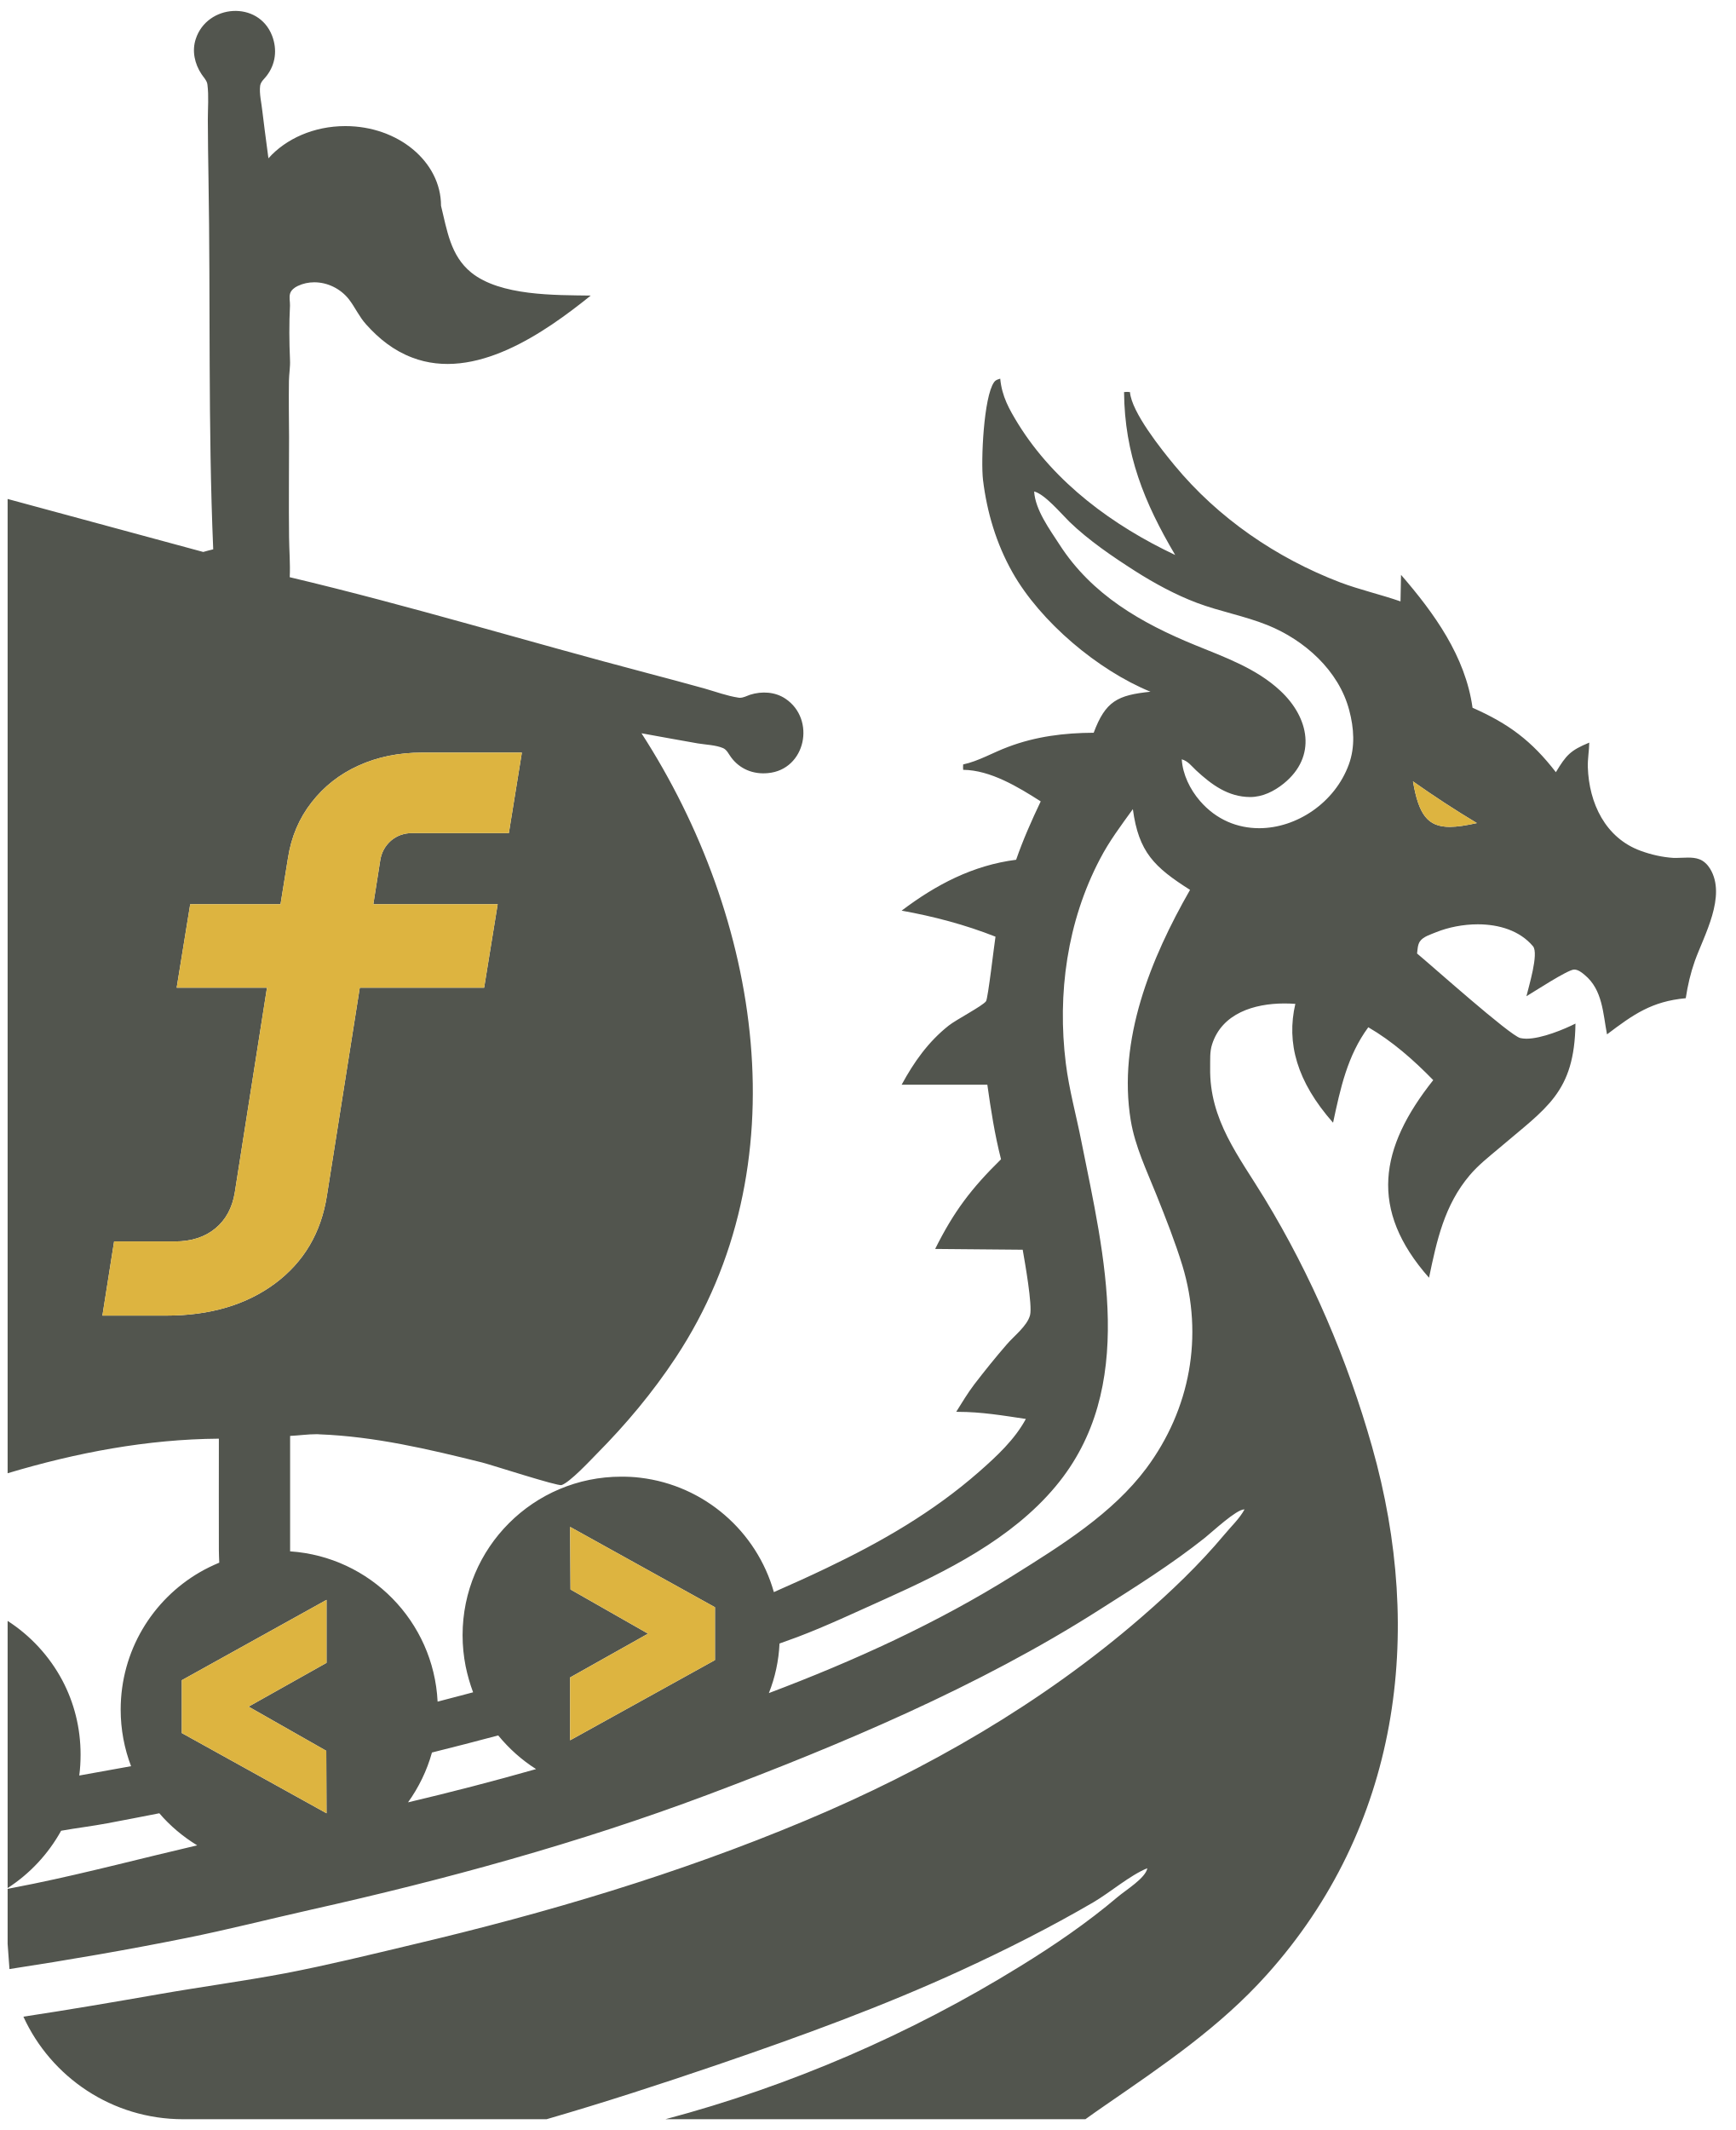
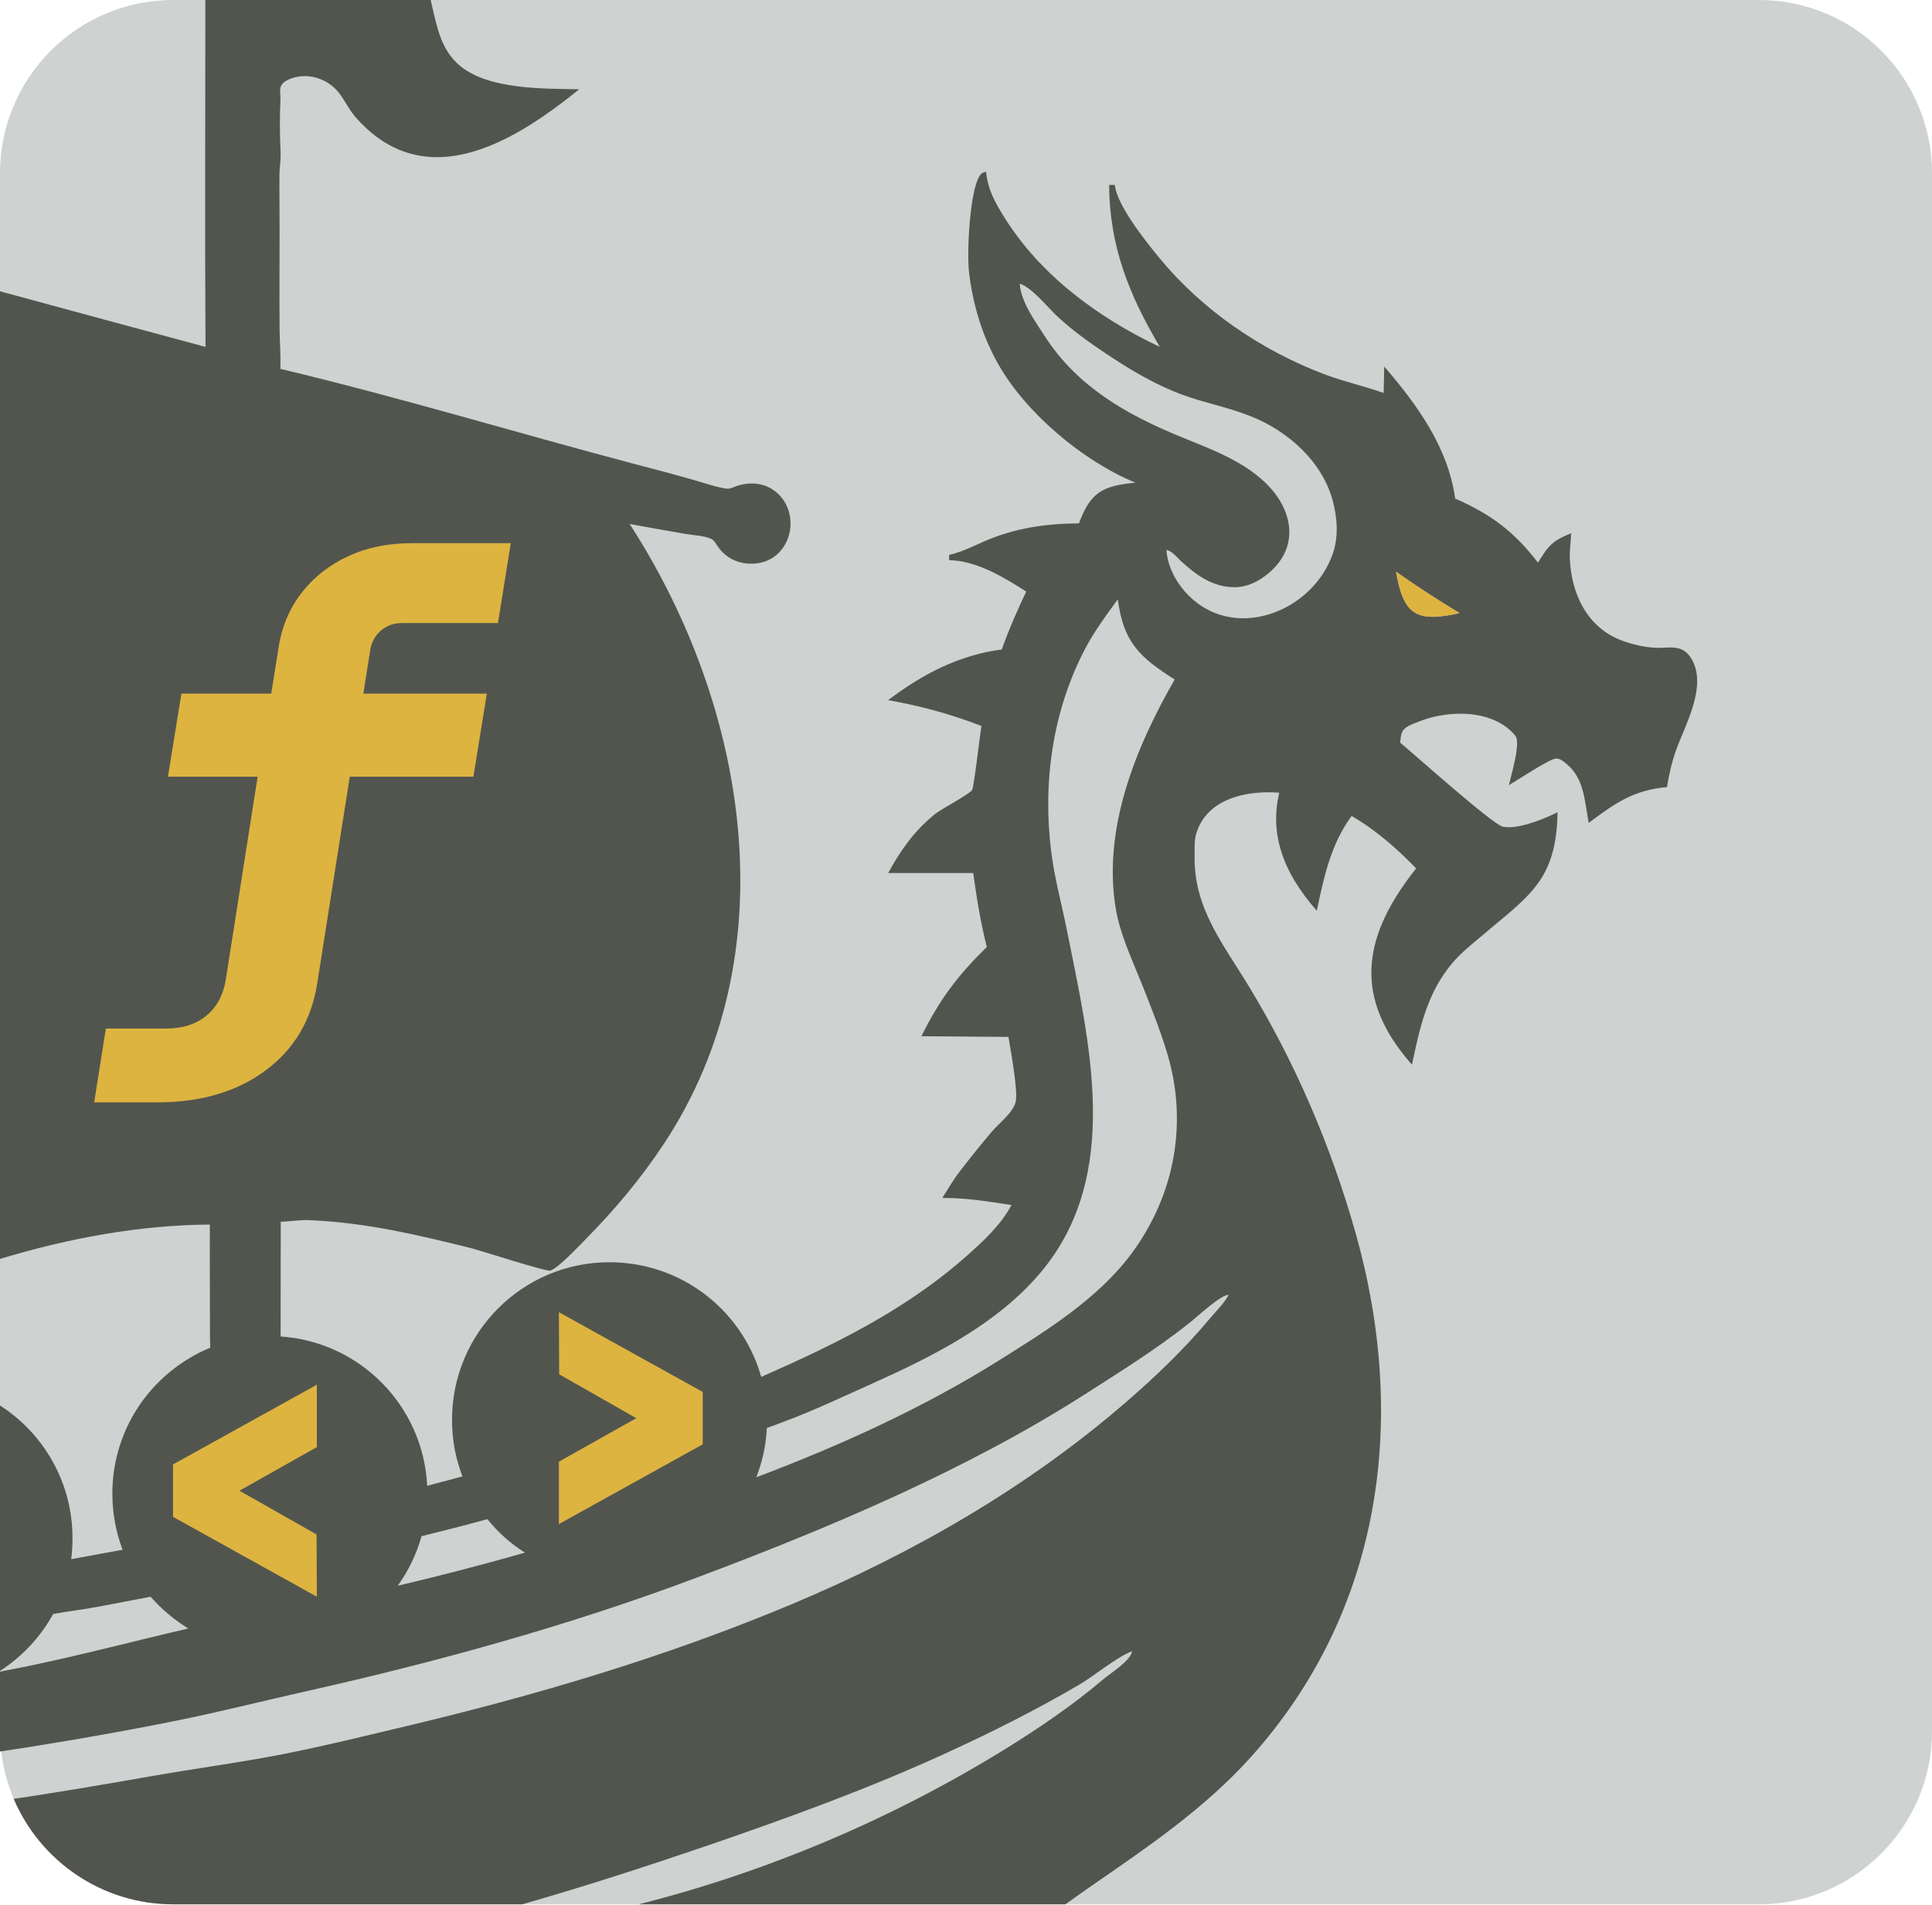
- <svg xmlns="http://www.w3.org/2000/svg" viewBox="0 0 132 162" role="img" aria-label="Floti">
-   <path class="ship" fill="#52554e" d="M0.58 147.84L0.58 147.84L0.58 147.83L0.58 143.66C1.25 143.53 1.93 143.39 2.6 143.26C6.77 142.4 10.87 141.31 15 140.35C13.92 139.69 12.94 138.87 12.12 137.91C10.81 138.17 9.5 138.42 8.18 138.67C7.02 138.89 5.82 139.03 4.65 139.24C3.67 141.01 2.27 142.51 0.58 143.6L0.58 141.19L0.58 136.03L0.58 135.15L0.58 134.92L0.58 131.15L0.58 125.15L0.58 123.28C2.32 124.4 3.76 125.96 4.74 127.8C5.63 129.48 6.13 131.4 6.13 133.44C6.13 133.98 6.1 134.52 6.03 135.04L9.97 134.33C9.46 132.99 9.18 131.54 9.18 130.03C9.18 125.57 11.59 121.68 15.18 119.59C15.66 119.31 16.16 119.07 16.68 118.85C16.67 118.54 16.65 118.22 16.65 117.92C16.65 115.09 16.64 112.25 16.65 109.42C11.2 109.46 5.82 110.48 0.58 112.05L0.58 105.4L0.58 49.45L0.58 37.95C5.54 39.3 10.5 40.64 15.46 41.98C15.74 42.06 16.03 42.13 16.31 42.21C16.03 42.13 15.74 42.06 15.46 41.98C15.71 41.91 15.96 41.84 16.22 41.78C15.82 32.38 16.02 22.95 15.86 13.55C15.84 12.06 15.81 10.58 15.81 9.09C15.81 8.22 15.89 7.3 15.78 6.44C15.77 6.4 15.77 6.36 15.76 6.33C15.68 6.06 15.48 5.87 15.33 5.64C14.81 4.86 14.59 3.88 14.89 2.97C15.75 0.31 19.66 0.02 20.7 2.72C21.1 3.77 20.97 4.87 20.29 5.76C20.11 6 19.84 6.2 19.79 6.52C19.71 7.12 19.9 7.86 19.96 8.47C20.03 9.07 20.21 10.48 20.42 12.04C21.75 10.55 23.88 9.59 26.27 9.59C30.29 9.59 33.55 12.3 33.55 15.65C33.55 15.65 33.55 15.65 33.55 15.65C34.01 17.51 34.26 19.44 35.85 20.73C38.07 22.52 42.23 22.44 44.94 22.48C41.41 25.32 36.12 29.03 31.34 27.19C29.95 26.66 28.83 25.77 27.84 24.66C27.32 24.08 27.01 23.37 26.54 22.76C25.9 21.95 24.91 21.47 23.91 21.47C23.48 21.47 23.05 21.56 22.65 21.75C22.41 21.86 22.15 22.06 22.07 22.32C21.98 22.6 22.07 22.95 22.06 23.24C21.99 24.62 22 25.98 22.06 27.35C22.09 27.9 21.99 28.43 21.98 28.97C21.96 30.4 21.98 31.82 21.99 33.25C21.99 35.78 21.96 38.33 21.99 40.86C22 41.88 22.09 42.89 22.04 43.9C31.2 46.07 40.21 48.82 49.31 51.21C50.74 51.59 52.18 51.97 53.61 52.37C54.45 52.61 55.31 52.93 56.17 53.06C56.21 53.07 56.25 53.07 56.29 53.07C56.56 53.07 56.8 52.93 57.06 52.84C57.95 52.56 58.96 52.61 59.75 53.14C62.08 54.7 61.3 58.54 58.42 58.8C57.3 58.91 56.27 58.49 55.61 57.59C55.43 57.35 55.3 57.03 55.01 56.9C54.45 56.66 53.68 56.64 53.08 56.54C51.65 56.29 50.23 56.03 48.8 55.77C57.85 69.77 61.03 88.7 51.4 103.26C49.64 105.92 47.64 108.31 45.39 110.58C44.86 111.12 43.35 112.74 42.72 112.95C42.43 113.05 37.45 111.43 36.67 111.23C32.61 110.22 28.5 109.25 24.3 109.09C24.22 109.08 24.15 109.08 24.07 109.08L24.07 109.08C23.4 109.08 22.74 109.18 22.07 109.21L22.07 117.99C28.15 118.4 32.99 123.31 33.29 129.42L35.5 128.84L35.99 128.71C35.75 128.07 35.56 127.4 35.42 126.72C35.27 125.96 35.19 125.17 35.19 124.37C35.19 117.71 40.59 112.31 47.26 112.31L47.26 112.31C47.75 112.31 48.23 112.33 48.7 112.39C53.58 112.97 57.57 116.47 58.87 121.09C60.23 120.49 61.57 119.89 62.9 119.25C67.02 117.28 70.97 115.02 74.5 111.92C75.83 110.75 77.19 109.49 78.04 107.92C76.3 107.66 74.65 107.38 72.89 107.38L72.89 107.38L72.88 107.38L72.88 107.38L72.88 107.38L72.88 107.38L72.88 107.38C72.83 107.38 72.79 107.38 72.74 107.38C73.18 106.68 73.61 105.96 74.11 105.3C74.9 104.27 75.73 103.24 76.58 102.26C77.12 101.62 78.15 100.85 78.36 100.02C78.55 99.27 77.96 95.97 77.8 95.05L71.14 94.99C72.56 92.14 73.88 90.4 76.15 88.17C75.67 86.28 75.38 84.42 75.11 82.5L68.59 82.5C69.53 80.77 70.61 79.24 72.16 78.01C72.72 77.56 74.75 76.51 75.01 76.15C75.16 75.95 75.63 71.85 75.73 71.24C73.42 70.33 71.04 69.7 68.59 69.26C71.21 67.28 74.01 65.81 77.3 65.39C77.83 63.86 78.48 62.4 79.17 60.95C77.46 59.86 75.35 58.57 73.27 58.55C73.26 58.41 73.26 58.28 73.27 58.14C74.42 57.9 75.57 57.22 76.68 56.81C78.79 56.01 80.96 55.74 83.2 55.73C84.1 53.32 85.02 52.87 87.52 52.61C83.53 50.98 79.15 47.3 77.02 43.53C75.79 41.35 75.08 38.96 74.78 36.5C74.61 35.06 74.83 30.19 75.62 29.07C75.76 28.88 75.89 28.87 76.09 28.8C76.22 30.15 76.76 31.11 77.46 32.25C80.24 36.73 84.69 39.99 89.4 42.21C87.04 38.22 85.55 34.53 85.51 29.82C85.68 29.8 85.8 29.8 85.96 29.82C86.08 31.35 88.35 34.18 89.35 35.39C92.66 39.4 97.1 42.44 101.94 44.29C103.45 44.86 105.02 45.21 106.54 45.74L106.58 43.72C109.1 46.63 111.48 49.92 112.02 53.83C114.77 55.04 116.52 56.35 118.36 58.73C119.15 57.42 119.47 57.07 120.9 56.48C120.89 57.09 120.77 57.75 120.79 58.35C120.88 61.08 122.12 63.73 124.81 64.71C125.6 65 126.47 65.2 127.32 65.25C127.38 65.25 127.45 65.25 127.52 65.25L127.52 65.25L127.52 65.25C128.09 65.25 128.75 65.15 129.27 65.35C129.61 65.47 129.9 65.76 130.09 66.07C131.36 68.15 129.63 71.14 128.93 73.09C128.6 74.03 128.39 74.94 128.24 75.92C125.65 76.16 124.26 77.15 122.25 78.67C121.94 77.07 121.92 75.28 120.55 74.15C120.34 73.97 120.05 73.74 119.75 73.74C119.75 73.74 119.75 73.74 119.75 73.74C119.27 73.74 116.65 75.46 116.12 75.77C116.27 75.11 117.08 72.52 116.62 71.97C115.61 70.77 114.02 70.3 112.42 70.3C111.3 70.3 110.17 70.53 109.25 70.9C108.85 71.07 108.26 71.23 108.01 71.61C107.84 71.87 107.84 72.22 107.8 72.52C108.9 73.43 114.85 78.75 115.65 78.95C115.79 78.98 115.95 79 116.12 79C117.28 79 119.02 78.27 119.85 77.85C119.78 83.12 117.64 84.25 114 87.36C113.24 88 112.44 88.63 111.8 89.39C109.88 91.66 109.3 94.34 108.71 97.18C104.12 91.99 104.94 87.3 109.03 82.15C107.53 80.61 105.9 79.18 104.09 78.13C102.5 80.29 101.97 82.77 101.41 85.39C98.65 82.26 97.85 79.32 98.54 76.35C98.26 76.33 97.98 76.32 97.7 76.32L97.7 76.32L97.7 76.32L97.69 76.32C97.69 76.32 97.68 76.32 97.67 76.32C95.42 76.33 92.97 77.06 92.21 79.42C92.02 80 92.07 80.6 92.06 81.2C91.99 85.18 94.26 87.96 96.2 91.15C99.77 97.02 102.51 103.43 104.38 110.04C108.41 124.27 106.44 138.98 96.36 150.2C92.8 154.17 88.47 157.09 84.12 160.09C83.6 160.45 83.08 160.81 82.57 161.18L50.62 161.18C60.11 158.66 69.27 154.7 77.57 149.57C80.16 147.98 82.72 146.23 85.03 144.27C85.63 143.76 87.16 142.83 87.28 142.09C85.95 142.63 84.46 143.93 83.16 144.69C79.93 146.57 76.59 148.26 73.2 149.82C67.16 152.6 60.89 154.88 54.6 157.03C50.29 158.5 45.96 159.91 41.58 161.18L13.93 161.18C8.53 161.18 3.88 157.98 1.78 153.38C5.23 152.86 8.66 152.27 12.1 151.67C15.29 151.11 18.52 150.68 21.7 150.08C24.93 149.46 28.11 148.68 31.34 147.91C41.56 145.5 51.56 142.54 61.26 138.47C70.47 134.61 79.26 129.56 86.83 123C89.07 121.06 91.23 119 93.13 116.73C93.65 116.1 94.28 115.52 94.67 114.81C94.66 114.81 94.65 114.8 94.65 114.8C94.05 114.8 92.23 116.5 91.67 116.95C89.12 118.98 86.35 120.71 83.61 122.45C74.5 128.26 63.93 132.71 53.84 136.5C44.01 140.19 33.86 142.96 23.63 145.25C20.47 145.96 17.35 146.76 14.16 147.4C9.7 148.3 5.21 149.07 0.72 149.76M78.67 37.38C78.76 38.79 79.85 40.26 80.6 41.42C83.06 45.24 86.82 47.39 90.93 49.07C93.18 49.99 95.58 50.84 97.39 52.53C99.6 54.58 100.19 57.54 97.66 59.59C96.93 60.18 96.05 60.62 95.1 60.62C93.42 60.61 92.17 59.68 90.99 58.59C90.63 58.25 90.38 57.89 89.9 57.75C89.97 58.9 90.53 60.04 91.28 60.91C92.53 62.36 94.15 62.99 95.79 62.99C98.64 62.99 101.55 61.05 102.61 58.14C103.1 56.8 103 55.37 102.64 54.02C101.85 51 99.23 48.67 96.41 47.54C94.67 46.84 92.8 46.51 91.05 45.85C89.43 45.24 87.81 44.36 86.35 43.43C84.63 42.33 82.82 41.1 81.35 39.68C80.71 39.05 79.48 37.58 78.67 37.38ZM32.12 57.24C30.33 57.24 28.72 57.57 27.27 58.23C25.83 58.88 24.64 59.82 23.7 61.03C22.76 62.23 22.16 63.64 21.91 65.24L21.34 68.77L14.47 68.77L13.44 75.12L20.31 75.12L17.86 90.7C17.67 91.86 17.18 92.77 16.38 93.43C15.58 94.09 14.55 94.42 13.3 94.42L8.68 94.42L7.79 100.06L12.64 100.06C15.96 100.06 18.72 99.25 20.92 97.62C23.12 95.98 24.43 93.76 24.87 90.93L27.37 75.12L36.83 75.12L37.86 68.77L28.4 68.77L28.92 65.47C29.01 64.85 29.29 64.34 29.74 63.94C30.2 63.55 30.74 63.36 31.37 63.36L38.71 63.36L39.7 57.24L32.12 57.24ZM107.49 59.43C107.92 61.94 108.59 62.89 110.29 62.89C110.86 62.89 111.53 62.78 112.35 62.6C110.68 61.6 109.08 60.55 107.49 59.43L107.49 59.43ZM86.18 61.54C85.29 62.77 84.38 63.98 83.68 65.33C81.18 70.09 80.42 75.58 81.08 80.88C81.33 82.89 81.88 84.85 82.27 86.84C83.99 95.45 86.55 105.57 80.31 113.04C76.96 117.06 71.97 119.53 67.28 121.64C65.09 122.62 62.92 123.65 60.68 124.5C60.23 124.67 59.77 124.83 59.3 125C59.24 126.32 58.96 127.59 58.49 128.77C64.96 126.33 71.29 123.45 77.13 119.79C80.71 117.55 84.64 115.11 87.2 111.68C90.55 107.18 91.57 101.6 89.95 96.26C89.39 94.44 88.68 92.64 87.97 90.87C87.23 89.02 86.35 87.2 86.02 85.22C85.01 79.09 87.55 72.88 90.53 67.68C87.82 65.96 86.62 64.82 86.18 61.54ZM43.37 116.13L43.4 120.89L49.3 124.25L43.37 127.58L43.37 132.36L54.39 126.26L54.39 122.24L43.37 116.13ZM24.84 121.68L13.83 127.79L13.83 131.81L24.84 137.91L24.82 133.16L18.91 129.8L24.84 126.47L24.84 121.68ZM37.9 131.99C36.22 132.44 34.54 132.87 32.86 133.29C32.48 134.67 31.85 135.95 31.04 137.08C34.3 136.31 37.55 135.47 40.78 134.55C39.69 133.86 38.72 132.99 37.9 131.99Z" />
-   <path class="hi" fill="#ddb440" d="M110.29 62.89C108.59 62.89 107.92 61.94 107.49 59.43C109.08 60.55 110.68 61.6 112.35 62.6C111.53 62.78 110.86 62.89 110.29 62.89Z" />
-   <path class="hi" fill="#ddb440" d="M43.4 120.89L43.37 116.13L54.39 122.24L54.39 126.26L43.37 132.36L43.37 127.58L49.3 124.25L43.4 120.89Z" />
-   <path class="hi" fill="#ddb440" d="M13.83 127.79L24.84 121.68L24.84 126.47L18.91 129.8L24.82 133.16L24.84 137.91L13.83 131.81L13.83 127.79Z" />
-   <path class="hi" fill="#ddb440" d="M27.27 58.23C28.72 57.57 30.33 57.24 32.12 57.24L39.7 57.24L38.71 63.36L31.37 63.36C30.74 63.36 30.2 63.55 29.74 63.94C29.29 64.34 29.01 64.85 28.92 65.47L28.4 68.77L37.86 68.77L36.83 75.12L27.37 75.12L24.87 90.93C24.43 93.76 23.12 95.98 20.92 97.62C18.72 99.25 15.96 100.06 12.64 100.06L7.79 100.06L8.68 94.42L13.3 94.42C14.55 94.42 15.58 94.09 16.38 93.43C17.18 92.77 17.67 91.86 17.86 90.7L20.31 75.12L13.44 75.12L14.47 68.77L21.34 68.77L21.91 65.24C22.16 63.64 22.76 62.23 23.7 61.03C24.64 59.82 25.83 58.88 27.27 58.23Z" />
+ <svg xmlns="http://www.w3.org/2000/svg" viewBox="0 0 133.78 131.86">
+   <path class="ground" fill="#ced2d1" d="M12 0L121.78 0C128.41 0 133.78 5.37 133.78 12L133.78 119.86C133.78 126.48 128.41 131.86 121.78 131.86L12 131.86C5.37 131.86 0 126.48 0 119.86L0 12C0 5.37 5.37 0 12 0Z" />
+   <path class="ship" fill="#52554e" d="M14.23 24.02C14.18 16.01 14.22 8.01 14.22 0L29.82 0C30.23 1.68 30.46 3.43 31.89 4.59C33.9 6.21 37.66 6.14 40.11 6.18C36.92 8.75 32.14 12.1 27.82 10.44C26.56 9.96 25.54 9.15 24.65 8.15C24.18 7.62 23.9 6.98 23.47 6.43C22.9 5.7 22 5.27 21.1 5.27C20.71 5.27 20.32 5.35 19.96 5.52C19.74 5.62 19.5 5.79 19.43 6.03C19.35 6.29 19.44 6.6 19.42 6.87C19.36 8.11 19.37 9.34 19.43 10.58C19.45 11.08 19.36 11.56 19.35 12.05C19.34 13.34 19.36 14.62 19.36 15.91C19.36 18.21 19.34 20.51 19.36 22.8C19.37 23.72 19.45 24.63 19.41 25.54C27.68 27.51 35.84 29.99 44.06 32.16C45.36 32.5 46.66 32.84 47.95 33.21C48.71 33.42 49.49 33.71 50.27 33.83C50.31 33.83 50.34 33.84 50.37 33.84C50.62 33.84 50.84 33.71 51.07 33.63C51.88 33.38 52.79 33.42 53.51 33.9C55.61 35.31 54.9 38.79 52.3 39.02C51.29 39.11 50.36 38.73 49.76 37.92C49.6 37.71 49.48 37.42 49.22 37.3C48.71 37.08 48.02 37.07 47.47 36.97C46.18 36.75 44.89 36.52 43.6 36.28C51.79 48.94 54.66 66.06 45.96 79.22C44.36 81.63 42.55 83.79 40.52 85.84C40.04 86.32 38.68 87.79 38.11 87.98C37.84 88.07 33.34 86.61 32.64 86.43C28.96 85.51 25.25 84.64 21.45 84.49C21.38 84.49 21.31 84.48 21.24 84.48L21.24 84.48C20.64 84.48 20.03 84.58 19.44 84.6L19.43 92.54C24.93 92.91 29.31 97.35 29.58 102.88L31.58 102.35L32.02 102.23C31.8 101.65 31.63 101.05 31.5 100.43C31.37 99.74 31.3 99.03 31.3 98.31C31.3 92.28 36.18 87.4 42.21 87.4L42.21 87.4C42.65 87.4 43.09 87.43 43.51 87.48C47.93 88 51.53 91.16 52.71 95.34C53.94 94.8 55.15 94.25 56.35 93.68C60.08 91.89 63.64 89.86 66.84 87.05C68.04 85.99 69.28 84.86 70.04 83.44C68.47 83.2 66.98 82.95 65.38 82.95L65.38 82.95L65.38 82.95L65.38 82.95L65.38 82.95L65.37 82.95L65.37 82.95C65.33 82.95 65.29 82.95 65.25 82.95C65.65 82.32 66.03 81.66 66.49 81.07C67.21 80.14 67.96 79.2 68.72 78.31C69.21 77.74 70.15 77.04 70.33 76.29C70.51 75.61 69.97 72.63 69.83 71.8L63.8 71.75C65.09 69.17 66.28 67.59 68.33 65.57C67.9 63.87 67.63 62.19 67.39 60.45L61.5 60.45C62.35 58.89 63.33 57.5 64.73 56.38C65.23 55.98 67.07 55.03 67.31 54.71C67.44 54.53 67.86 50.82 67.96 50.27C65.86 49.45 63.71 48.87 61.5 48.48C63.87 46.68 66.4 45.36 69.37 44.97C69.85 43.6 70.44 42.27 71.06 40.96C69.52 39.98 67.61 38.81 65.73 38.79C65.72 38.67 65.72 38.55 65.72 38.42C66.77 38.2 67.8 37.59 68.81 37.22C70.72 36.5 72.68 36.25 74.71 36.24C75.52 34.06 76.35 33.65 78.62 33.42C75.01 31.94 71.05 28.62 69.12 25.21C68.01 23.24 67.36 21.08 67.1 18.85C66.94 17.55 67.14 13.15 67.86 12.14C67.98 11.96 68.09 11.95 68.28 11.89C68.4 13.11 68.88 13.98 69.52 15.01C72.03 19.06 76.06 22.01 80.31 24.02C78.18 20.41 76.83 17.07 76.8 12.81C76.95 12.8 77.06 12.8 77.2 12.81C77.32 14.2 79.37 16.75 80.27 17.85C83.26 21.48 87.28 24.22 91.66 25.9C93.02 26.41 94.44 26.73 95.81 27.21L95.85 25.38C98.13 28.02 100.28 30.99 100.76 34.52C103.26 35.62 104.84 36.81 106.5 38.96C107.22 37.77 107.5 37.45 108.79 36.92C108.78 37.48 108.68 38.07 108.7 38.62C108.78 41.08 109.9 43.48 112.33 44.36C113.05 44.63 113.84 44.81 114.6 44.85C114.66 44.85 114.72 44.86 114.78 44.86L114.78 44.86L114.78 44.86C115.3 44.86 115.9 44.76 116.37 44.94C116.68 45.05 116.94 45.31 117.11 45.59C118.26 47.48 116.69 50.18 116.06 51.94C115.76 52.79 115.57 53.61 115.43 54.5C113.1 54.71 111.84 55.61 110.01 56.98C109.73 55.54 109.72 53.92 108.48 52.9C108.29 52.74 108.03 52.52 107.76 52.52C107.76 52.52 107.76 52.52 107.75 52.52C107.32 52.53 104.96 54.09 104.48 54.37C104.61 53.77 105.34 51.42 104.92 50.93C104.01 49.84 102.57 49.42 101.13 49.42C100.11 49.42 99.1 49.62 98.26 49.96C97.9 50.11 97.37 50.25 97.14 50.6C96.99 50.84 96.99 51.15 96.95 51.42C97.95 52.25 103.33 57.06 104.05 57.24C104.18 57.27 104.32 57.28 104.48 57.28C105.53 57.28 107.09 56.63 107.85 56.24C107.78 61.01 105.85 62.03 102.56 64.84C101.87 65.42 101.15 65.99 100.57 66.68C98.83 68.73 98.31 71.16 97.77 73.72C93.62 69.03 94.36 64.79 98.06 60.13C96.71 58.74 95.24 57.45 93.59 56.5C92.16 58.45 91.68 60.69 91.18 63.06C88.68 60.23 87.95 57.57 88.58 54.89C88.33 54.87 88.08 54.86 87.82 54.86L87.82 54.86L87.82 54.86L87.81 54.86C87.81 54.86 87.8 54.86 87.79 54.86C85.76 54.87 83.54 55.53 82.85 57.66C82.68 58.19 82.73 58.73 82.72 59.27C82.65 62.87 84.71 65.38 86.46 68.27C89.69 73.58 92.17 79.37 93.86 85.35C97.5 98.22 95.73 111.52 86.61 121.67C83.39 125.25 79.47 127.89 75.54 130.61C74.95 131.02 74.36 131.44 73.77 131.86L44.23 131.86C53.17 129.6 61.82 125.92 69.62 121.1C71.96 119.65 74.27 118.08 76.37 116.3C76.91 115.84 78.29 115 78.39 114.33C77.19 114.82 75.85 116 74.68 116.68C71.76 118.39 68.74 119.91 65.66 121.32C60.2 123.84 54.53 125.89 48.85 127.84C44.65 129.27 40.43 130.64 36.16 131.86L30.45 131.86L12 131.86C7.04 131.86 2.78 128.85 0.95 124.56C4.11 124.09 7.27 123.55 10.41 123C13.3 122.49 16.22 122.1 19.09 121.56C22.02 121 24.9 120.29 27.81 119.6C37.06 117.41 46.1 114.74 54.87 111.06C63.2 107.56 71.15 103 77.99 97.07C80.02 95.31 81.97 93.45 83.69 91.4C84.16 90.83 84.72 90.31 85.08 89.66C85.07 89.66 85.06 89.66 85.06 89.66C84.52 89.66 82.87 91.2 82.37 91.6C80.06 93.43 77.55 94.99 75.07 96.58C66.84 101.83 57.29 105.85 48.16 109.27C39.27 112.61 30.09 115.12 20.84 117.19C17.99 117.83 15.16 118.55 12.28 119.13C8.21 119.95 4.11 120.66 0 121.28L0 119.86C0 119.86 0 119.86 0 119.86C0 119.86 0 119.86 0 119.86L0 115.75C0.61 115.63 1.22 115.51 1.83 115.39C5.6 114.61 9.3 113.63 13.04 112.76C12.06 112.16 11.18 111.42 10.43 110.56C9.25 110.79 8.06 111.01 6.88 111.24C5.82 111.44 4.74 111.56 3.68 111.76C2.8 113.36 1.53 114.71 0 115.7L0 113.52L0 108.85L0 108.05L0 107.85L0 104.44L0 99.01L0 97.32C1.58 98.33 2.88 99.74 3.76 101.41C4.57 102.93 5.02 104.67 5.02 106.51C5.02 107 4.99 107.48 4.93 107.96L8.49 107.31C8.03 106.1 7.78 104.79 7.78 103.42C7.78 99.39 9.96 95.88 13.21 93.99C13.64 93.73 14.09 93.51 14.56 93.32C14.55 93.03 14.54 92.75 14.54 92.48C14.54 89.92 14.52 87.35 14.53 84.79C9.61 84.83 4.74 85.74 0 87.17L0 81.15L0 30.56L0 20.17C4.74 21.46 9.48 22.74 14.23 24.02ZM70.61 19.65C70.7 20.92 71.68 22.25 72.36 23.3C74.58 26.75 77.99 28.7 81.7 30.22C83.73 31.06 85.9 31.82 87.54 33.35C89.53 35.2 90.07 37.88 87.78 39.74C87.13 40.27 86.33 40.67 85.47 40.66C83.95 40.65 82.82 39.81 81.75 38.83C81.43 38.52 81.2 38.2 80.77 38.07C80.83 39.11 81.34 40.14 82.01 40.92C83.15 42.23 84.61 42.81 86.09 42.81C88.67 42.81 91.3 41.05 92.26 38.42C92.7 37.21 92.61 35.92 92.29 34.69C91.57 31.97 89.2 29.86 86.65 28.84C85.08 28.2 83.39 27.9 81.81 27.31C80.34 26.76 78.87 25.96 77.56 25.12C76 24.12 74.36 23.02 73.03 21.73C72.46 21.16 71.34 19.83 70.61 19.65ZM96.67 39.59C97.06 41.86 97.66 42.71 99.21 42.71C99.72 42.71 100.33 42.62 101.07 42.45C99.56 41.55 98.11 40.6 96.67 39.59ZM77.4 41.5C76.6 42.6 75.78 43.7 75.14 44.92C72.88 49.23 72.19 54.19 72.79 58.98C73.02 60.81 73.51 62.58 73.87 64.37C75.42 72.16 77.73 81.31 72.1 88.06C69.06 91.7 64.55 93.94 60.31 95.84C58.33 96.73 56.37 97.66 54.34 98.42C53.93 98.58 53.52 98.73 53.1 98.88C53.04 100.07 52.79 101.22 52.37 102.29C58.22 100.08 63.94 97.48 69.22 94.17C72.46 92.14 76.01 89.94 78.33 86.83C81.35 82.77 82.28 77.72 80.81 72.89C80.31 71.25 79.66 69.62 79.02 68.02C78.35 66.35 77.56 64.7 77.26 62.91C76.34 57.37 78.64 51.75 81.34 47.05C78.88 45.49 77.8 44.47 77.4 41.5ZM33.75 105.19C32.23 105.61 30.71 105.99 29.19 106.37C28.84 107.62 28.28 108.77 27.54 109.8C30.49 109.11 33.43 108.34 36.35 107.51C35.36 106.89 34.48 106.1 33.75 105.19Z" />
+   <path class="hi" fill="#ddb440" d="M99.21 42.71C97.66 42.71 97.06 41.86 96.67 39.59C98.11 40.6 99.56 41.55 101.07 42.45C100.33 42.62 99.72 42.71 99.21 42.71Z" />
+   <path class="hi" fill="#ddb440" d="M16.58 103.22L21.92 106.25L21.94 110.56L11.98 105.03L11.98 101.4L21.94 95.88L21.94 100.2L16.58 103.22Z" />
+   <path class="hi" fill="#ddb440" d="M44.06 98.2L38.72 95.16L38.7 90.86L48.66 96.38L48.66 100.01L38.7 105.53L38.7 101.21L44.06 98.2Z" />
+   <path class="hi" fill="#ddb440" d="M6.52 76.33L7.33 71.22L11.5 71.22C12.63 71.22 13.56 70.93 14.29 70.33C15.01 69.73 15.46 68.91 15.63 67.86L17.84 53.78L11.63 53.78L12.56 48.03L18.78 48.03L19.29 44.84C19.51 43.39 20.05 42.12 20.9 41.03C21.75 39.94 22.83 39.1 24.14 38.5C25.44 37.9 26.9 37.61 28.52 37.61L35.37 37.61L34.48 43.14L27.84 43.14C27.27 43.14 26.78 43.32 26.37 43.67C25.96 44.02 25.71 44.49 25.63 45.05L25.16 48.03L33.71 48.03L32.78 53.78L24.22 53.78L21.97 68.07C21.57 70.63 20.38 72.64 18.39 74.12C16.41 75.59 13.91 76.33 10.9 76.33L6.52 76.33Z" />
</svg>
